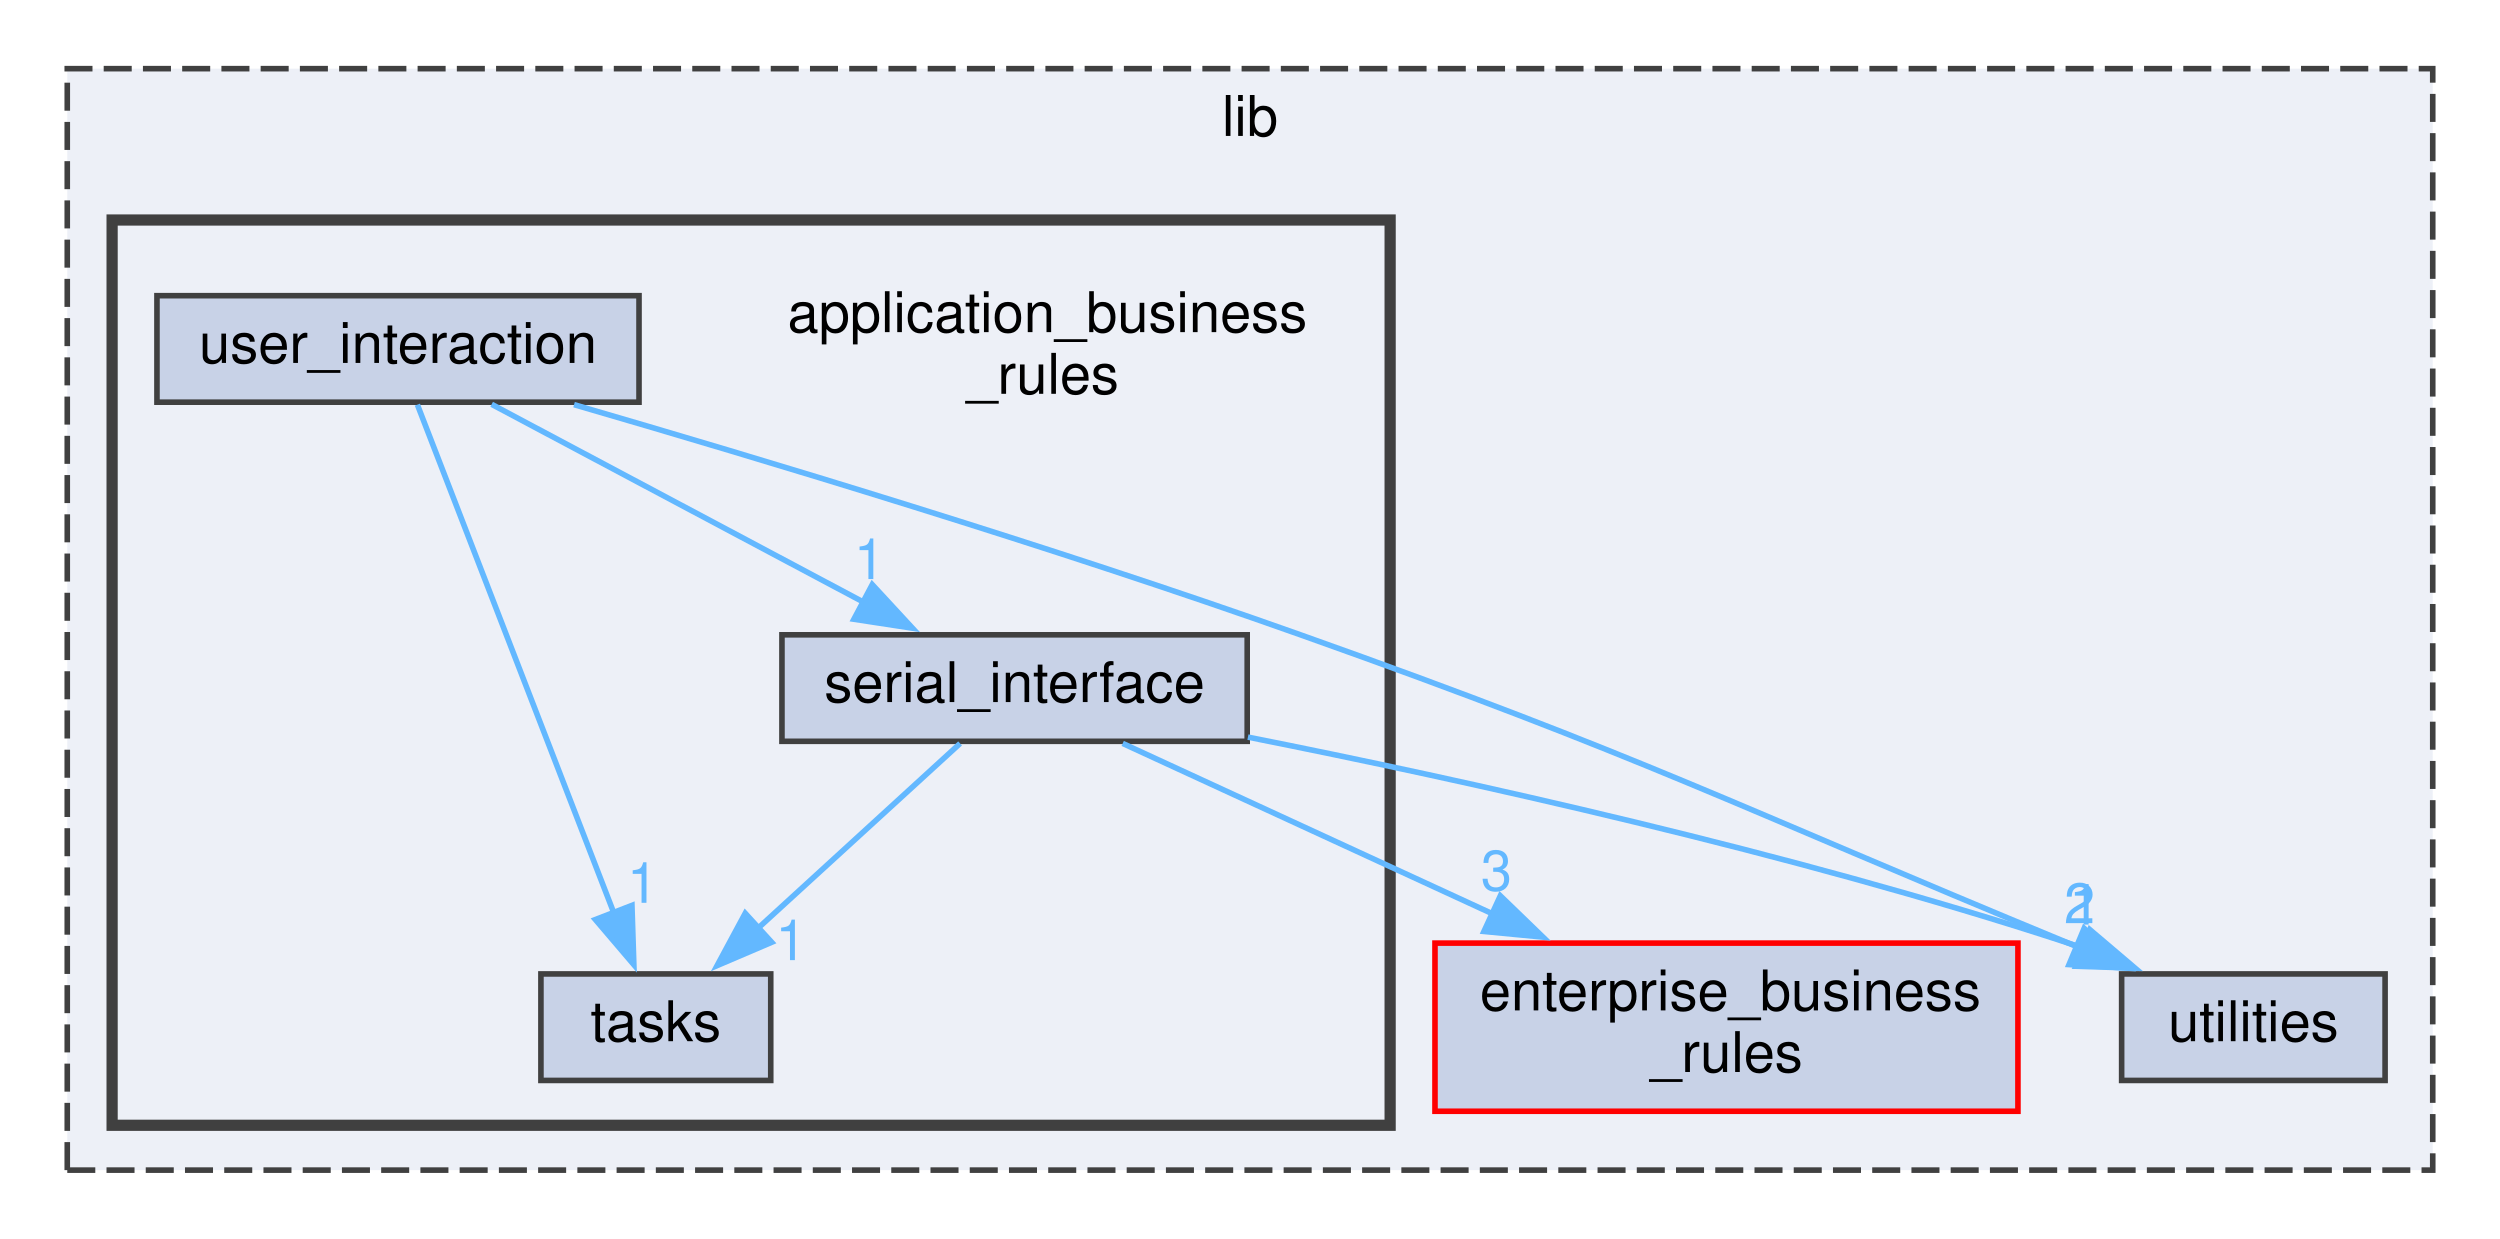
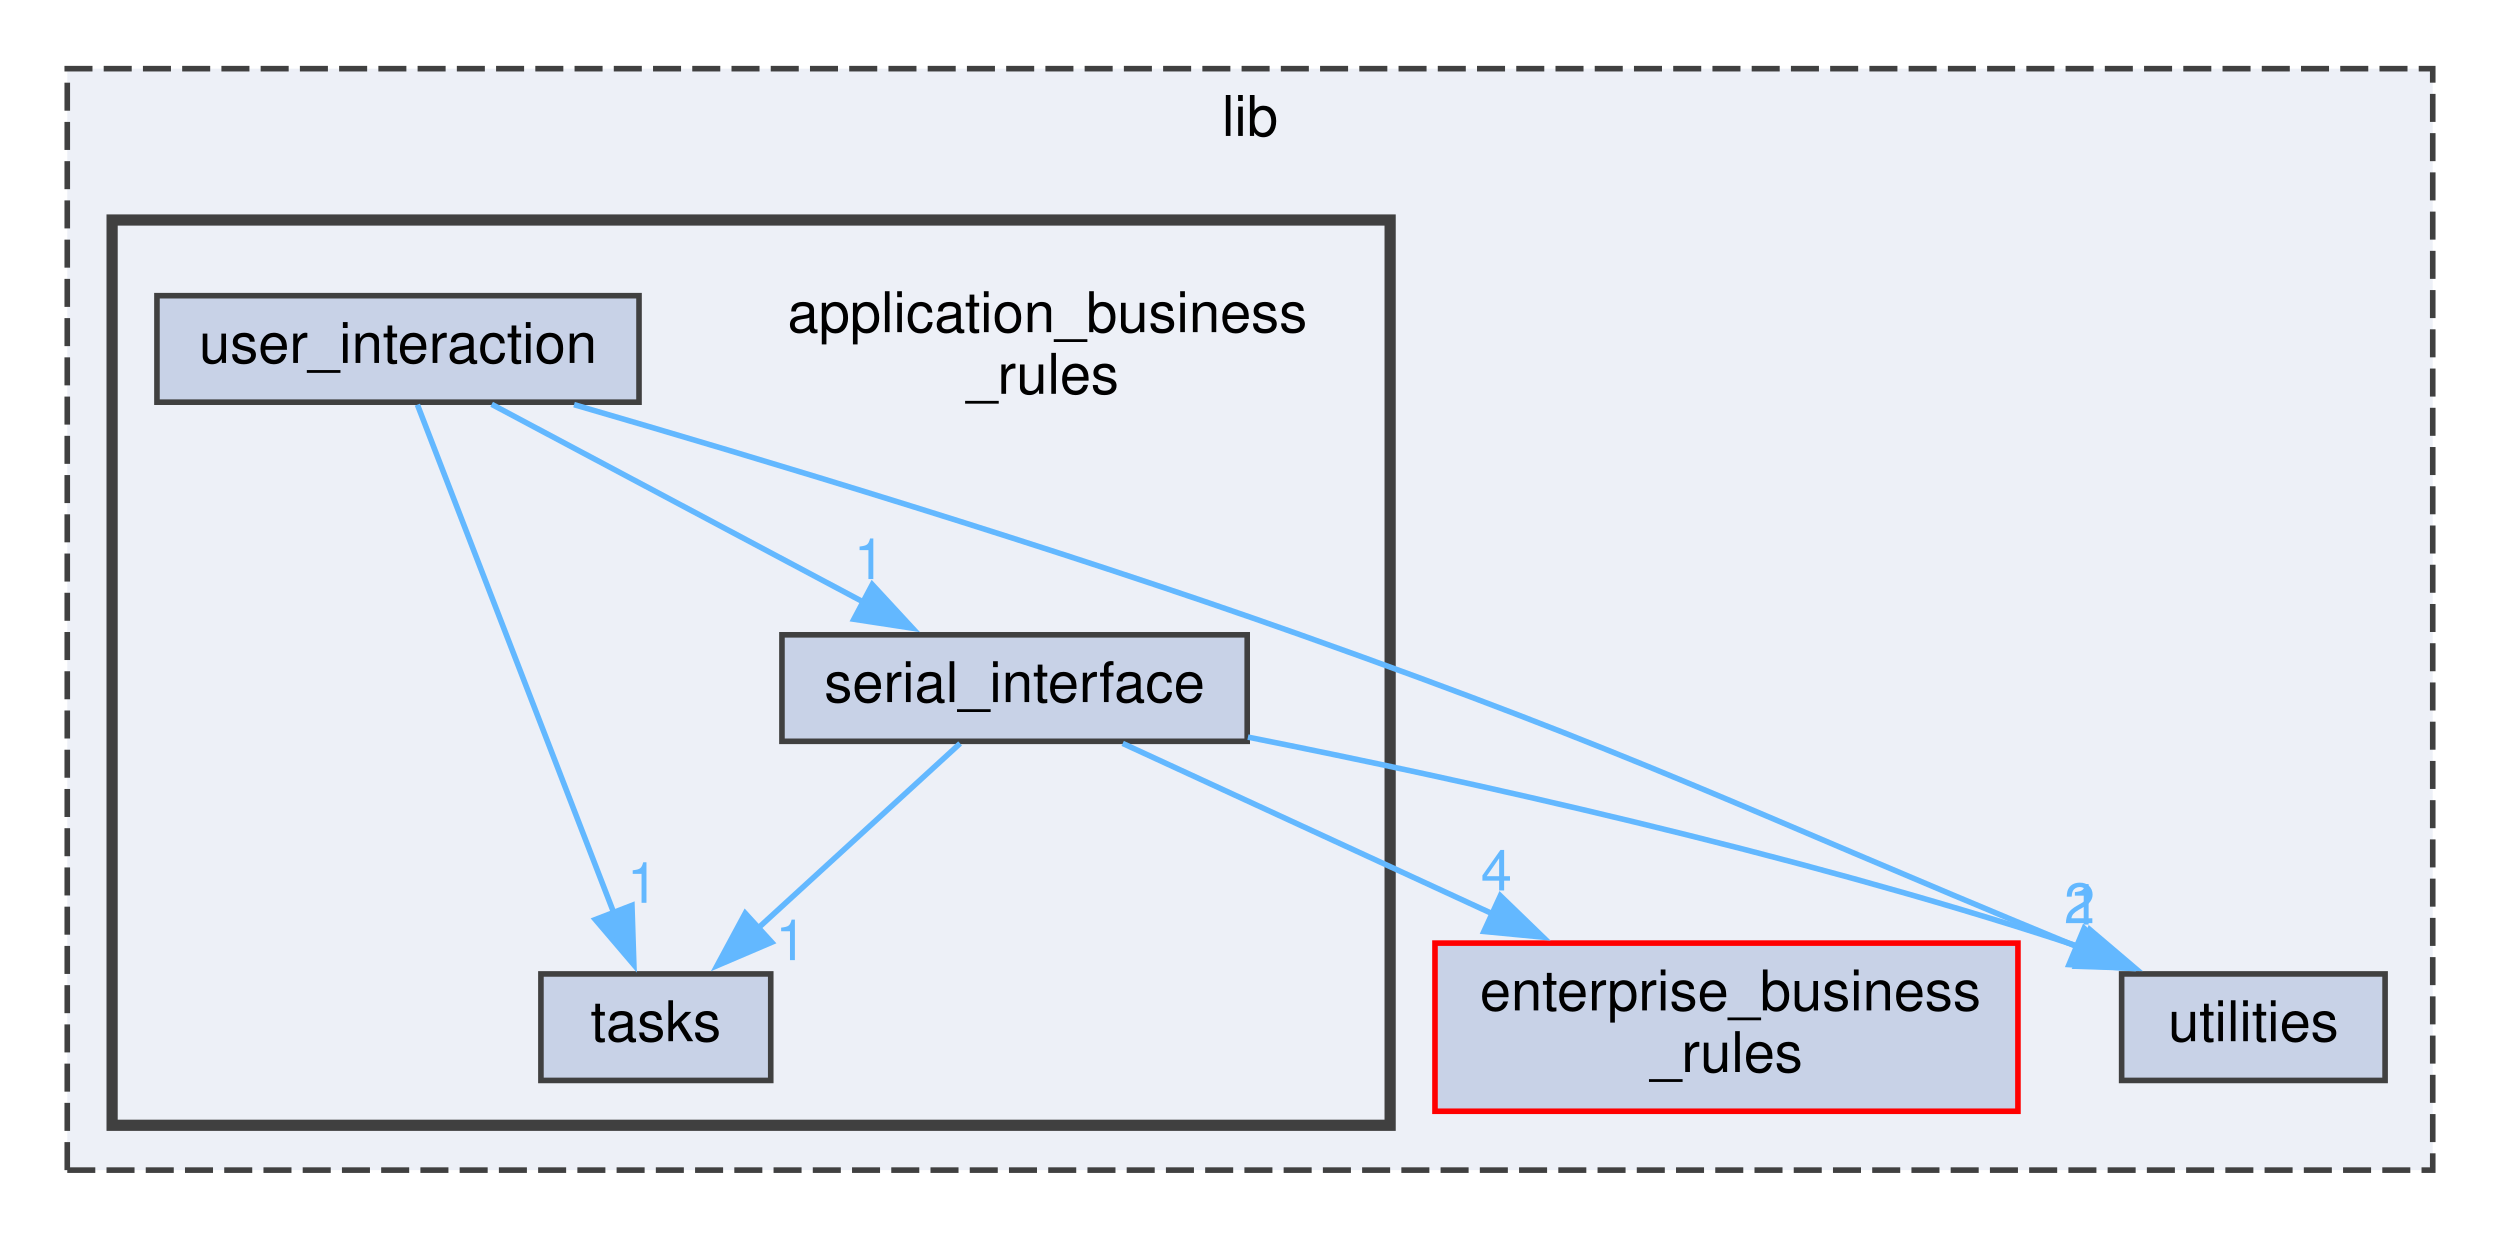
<svg xmlns="http://www.w3.org/2000/svg" xmlns:xlink="http://www.w3.org/1999/xlink" width="446pt" height="221pt" viewBox="0.00 0.00 446.00 220.50">
  <g id="graph0" class="graph" transform="scale(1 1) rotate(0) translate(4 216.5)">
    <g id="clust1" class="cluster">
      <g id="a_clust1">
        <a xlink:href="dir_97aefd0d527b934f1d99a682da8fe6a9.xhtml" target="_top" xlink:title="lib">
          <polygon fill="#edf0f7" stroke="#404040" stroke-dasharray="5,2" points="8,-8 8,-204.5 430,-204.5 430,-8 8,-8" />
          <text text-anchor="middle" x="219" y="-192.5" font-family="Helvetica,sans-Serif" font-size="10.00">lib</text>
        </a>
      </g>
    </g>
    <g id="clust2" class="cluster">
      <g id="a_clust2">
        <a xlink:href="dir_6dbb42d2342d9d7292a192bc1d024acc.xhtml" target="_top" xlink:title="Package Application Business Rules.">
          <polygon fill="#edf0f7" stroke="#404040" stroke-width="2" points="16,-16 16,-177.5 244,-177.5 244,-16 16,-16" />
        </a>
      </g>
    </g>
    <g id="node1" class="node">
      <g id="a_node1">
        <a xlink:href="dir_3a2f33b0f26bc6229d595c2c354e6333.xhtml" target="_top" xlink:title="Package Utilities.">
          <polygon fill="#c8d2e7" stroke="#404040" points="421.5,-43 374.5,-43 374.5,-24 421.5,-24 421.5,-43" />
          <text text-anchor="middle" x="398" y="-31" font-family="Helvetica,sans-Serif" font-size="10.00">utilities</text>
        </a>
      </g>
    </g>
    <g id="node2" class="node">
      <g id="a_node2">
        <a xlink:href="dir_71046b38222792489c3876836d4fbdbc.xhtml" target="_top" xlink:title="Package Enterprise Business Rules.">
          <polygon fill="#c8d2e7" stroke="red" points="356,-48.5 252,-48.5 252,-18.5 356,-18.5 356,-48.5" />
          <text text-anchor="start" x="260" y="-36.5" font-family="Helvetica,sans-Serif" font-size="10.00">enterprise_business</text>
          <text text-anchor="middle" x="304" y="-25.5" font-family="Helvetica,sans-Serif" font-size="10.00">_rules</text>
        </a>
      </g>
    </g>
    <g id="node3" class="node">
      <text text-anchor="start" x="136.5" y="-157.5" font-family="Helvetica,sans-Serif" font-size="10.00">application_business</text>
      <text text-anchor="middle" x="182" y="-146.5" font-family="Helvetica,sans-Serif" font-size="10.00">_rules</text>
    </g>
    <g id="node4" class="node">
      <g id="a_node4">
        <a xlink:href="dir_17a6007a5c84c34f300c622be50c188b.xhtml" target="_top" xlink:title="serial_interface">
          <polygon fill="#c8d2e7" stroke="#404040" points="218.5,-103.5 135.5,-103.5 135.5,-84.5 218.5,-84.5 218.5,-103.5" />
          <text text-anchor="middle" x="177" y="-91.5" font-family="Helvetica,sans-Serif" font-size="10.00">serial_interface</text>
        </a>
      </g>
    </g>
    <g id="edge1" class="edge">
      <path fill="none" stroke="#63b8ff" d="M218.63,-85.25C257.1,-77.59 315.6,-64.7 365,-48.5 365.96,-48.19 366.93,-47.86 367.9,-47.51" />
      <polygon fill="#63b8ff" stroke="#63b8ff" points="368.83,-50.9 376.9,-44.04 366.31,-44.37 368.83,-50.9" />
      <g id="a_edge1-headlabel">
        <a xlink:href="dir_000012_000024.xhtml" target="_top" xlink:title="1">
          <text text-anchor="middle" x="367.92" y="-51.8" font-family="Helvetica,sans-Serif" font-size="10.00" fill="#63b8ff">1</text>
        </a>
      </g>
    </g>
    <g id="edge2" class="edge">
      <path fill="none" stroke="#63b8ff" d="M196.29,-84.12C213.78,-76.06 240.16,-63.91 262.43,-53.65" />
      <polygon fill="#63b8ff" stroke="#63b8ff" points="263.66,-56.94 271.28,-49.57 260.73,-50.58 263.66,-56.94" />
      <g id="a_edge2-headlabel">
-         <a xlink:href="dir_000012_000006.xhtml" target="_top" xlink:title="3">
-           <text text-anchor="middle" x="262.96" y="-57.89" font-family="Helvetica,sans-Serif" font-size="10.00" fill="#63b8ff">3</text>
+         <a xlink:href="dir_000012_000006.xhtml" target="_top" xlink:title="4">
+           <text text-anchor="middle" x="262.96" y="-57.89" font-family="Helvetica,sans-Serif" font-size="10.00" fill="#63b8ff">4</text>
        </a>
      </g>
    </g>
    <g id="node5" class="node">
      <g id="a_node5">
        <a xlink:href="dir_dab382b21b73aae3d74d7668eeeacf78.xhtml" target="_top" xlink:title="tasks">
          <polygon fill="#c8d2e7" stroke="#404040" points="133.5,-43 92.5,-43 92.5,-24 133.5,-24 133.5,-43" />
          <text text-anchor="middle" x="113" y="-31" font-family="Helvetica,sans-Serif" font-size="10.00">tasks</text>
        </a>
      </g>
    </g>
    <g id="edge3" class="edge">
      <path fill="none" stroke="#63b8ff" d="M167.28,-84.12C157.69,-75.35 142.81,-61.75 131.06,-51" />
      <polygon fill="#63b8ff" stroke="#63b8ff" points="133.67,-48.65 123.93,-44.49 128.95,-53.82 133.67,-48.65" />
      <g id="a_edge3-headlabel">
        <a xlink:href="dir_000012_000017.xhtml" target="_top" xlink:title="1">
          <text text-anchor="middle" x="137.12" y="-45.46" font-family="Helvetica,sans-Serif" font-size="10.00" fill="#63b8ff">1</text>
        </a>
      </g>
    </g>
    <g id="node6" class="node">
      <g id="a_node6">
        <a xlink:href="dir_6c970bd3e9ed525c032ca1b33f237f5b.xhtml" target="_top" xlink:title="user_interaction">
          <polygon fill="#c8d2e7" stroke="#404040" points="110,-164 24,-164 24,-145 110,-145 110,-164" />
          <text text-anchor="middle" x="67" y="-152" font-family="Helvetica,sans-Serif" font-size="10.00">user_interaction</text>
        </a>
      </g>
    </g>
    <g id="edge5" class="edge">
      <path fill="none" stroke="#63b8ff" d="M98.41,-144.56C131.04,-135.08 183.46,-119.33 228,-103.5 289.82,-81.53 304.35,-73.54 365,-48.5 365.49,-48.3 365.98,-48.09 366.48,-47.89" />
      <polygon fill="#63b8ff" stroke="#63b8ff" points="367.81,-51.13 375.68,-44.03 365.11,-44.67 367.81,-51.13" />
      <g id="a_edge5-headlabel">
        <a xlink:href="dir_000023_000024.xhtml" target="_top" xlink:title="2">
          <text text-anchor="middle" x="366.99" y="-52.05" font-family="Helvetica,sans-Serif" font-size="10.00" fill="#63b8ff">2</text>
        </a>
      </g>
    </g>
    <g id="edge4" class="edge">
      <path fill="none" stroke="#63b8ff" d="M83.71,-144.62C101.31,-135.25 129.31,-120.36 150.05,-109.33" />
      <polygon fill="#63b8ff" stroke="#63b8ff" points="151.61,-112.46 158.8,-104.68 148.33,-106.28 151.61,-112.46" />
      <g id="a_edge4-headlabel">
        <a xlink:href="dir_000023_000012.xhtml" target="_top" xlink:title="1">
          <text text-anchor="middle" x="151.11" y="-113.45" font-family="Helvetica,sans-Serif" font-size="10.00" fill="#63b8ff">1</text>
        </a>
      </g>
    </g>
    <g id="edge6" class="edge">
      <path fill="none" stroke="#63b8ff" d="M70.46,-144.56C77.89,-125.34 95.51,-79.74 105.59,-53.67" />
      <polygon fill="#63b8ff" stroke="#63b8ff" points="108.74,-55.23 109.08,-44.64 102.21,-52.7 108.74,-55.23" />
      <g id="a_edge6-headlabel">
        <a xlink:href="dir_000023_000017.xhtml" target="_top" xlink:title="1">
          <text text-anchor="middle" x="110.64" y="-55.69" font-family="Helvetica,sans-Serif" font-size="10.00" fill="#63b8ff">1</text>
        </a>
      </g>
    </g>
  </g>
</svg>
